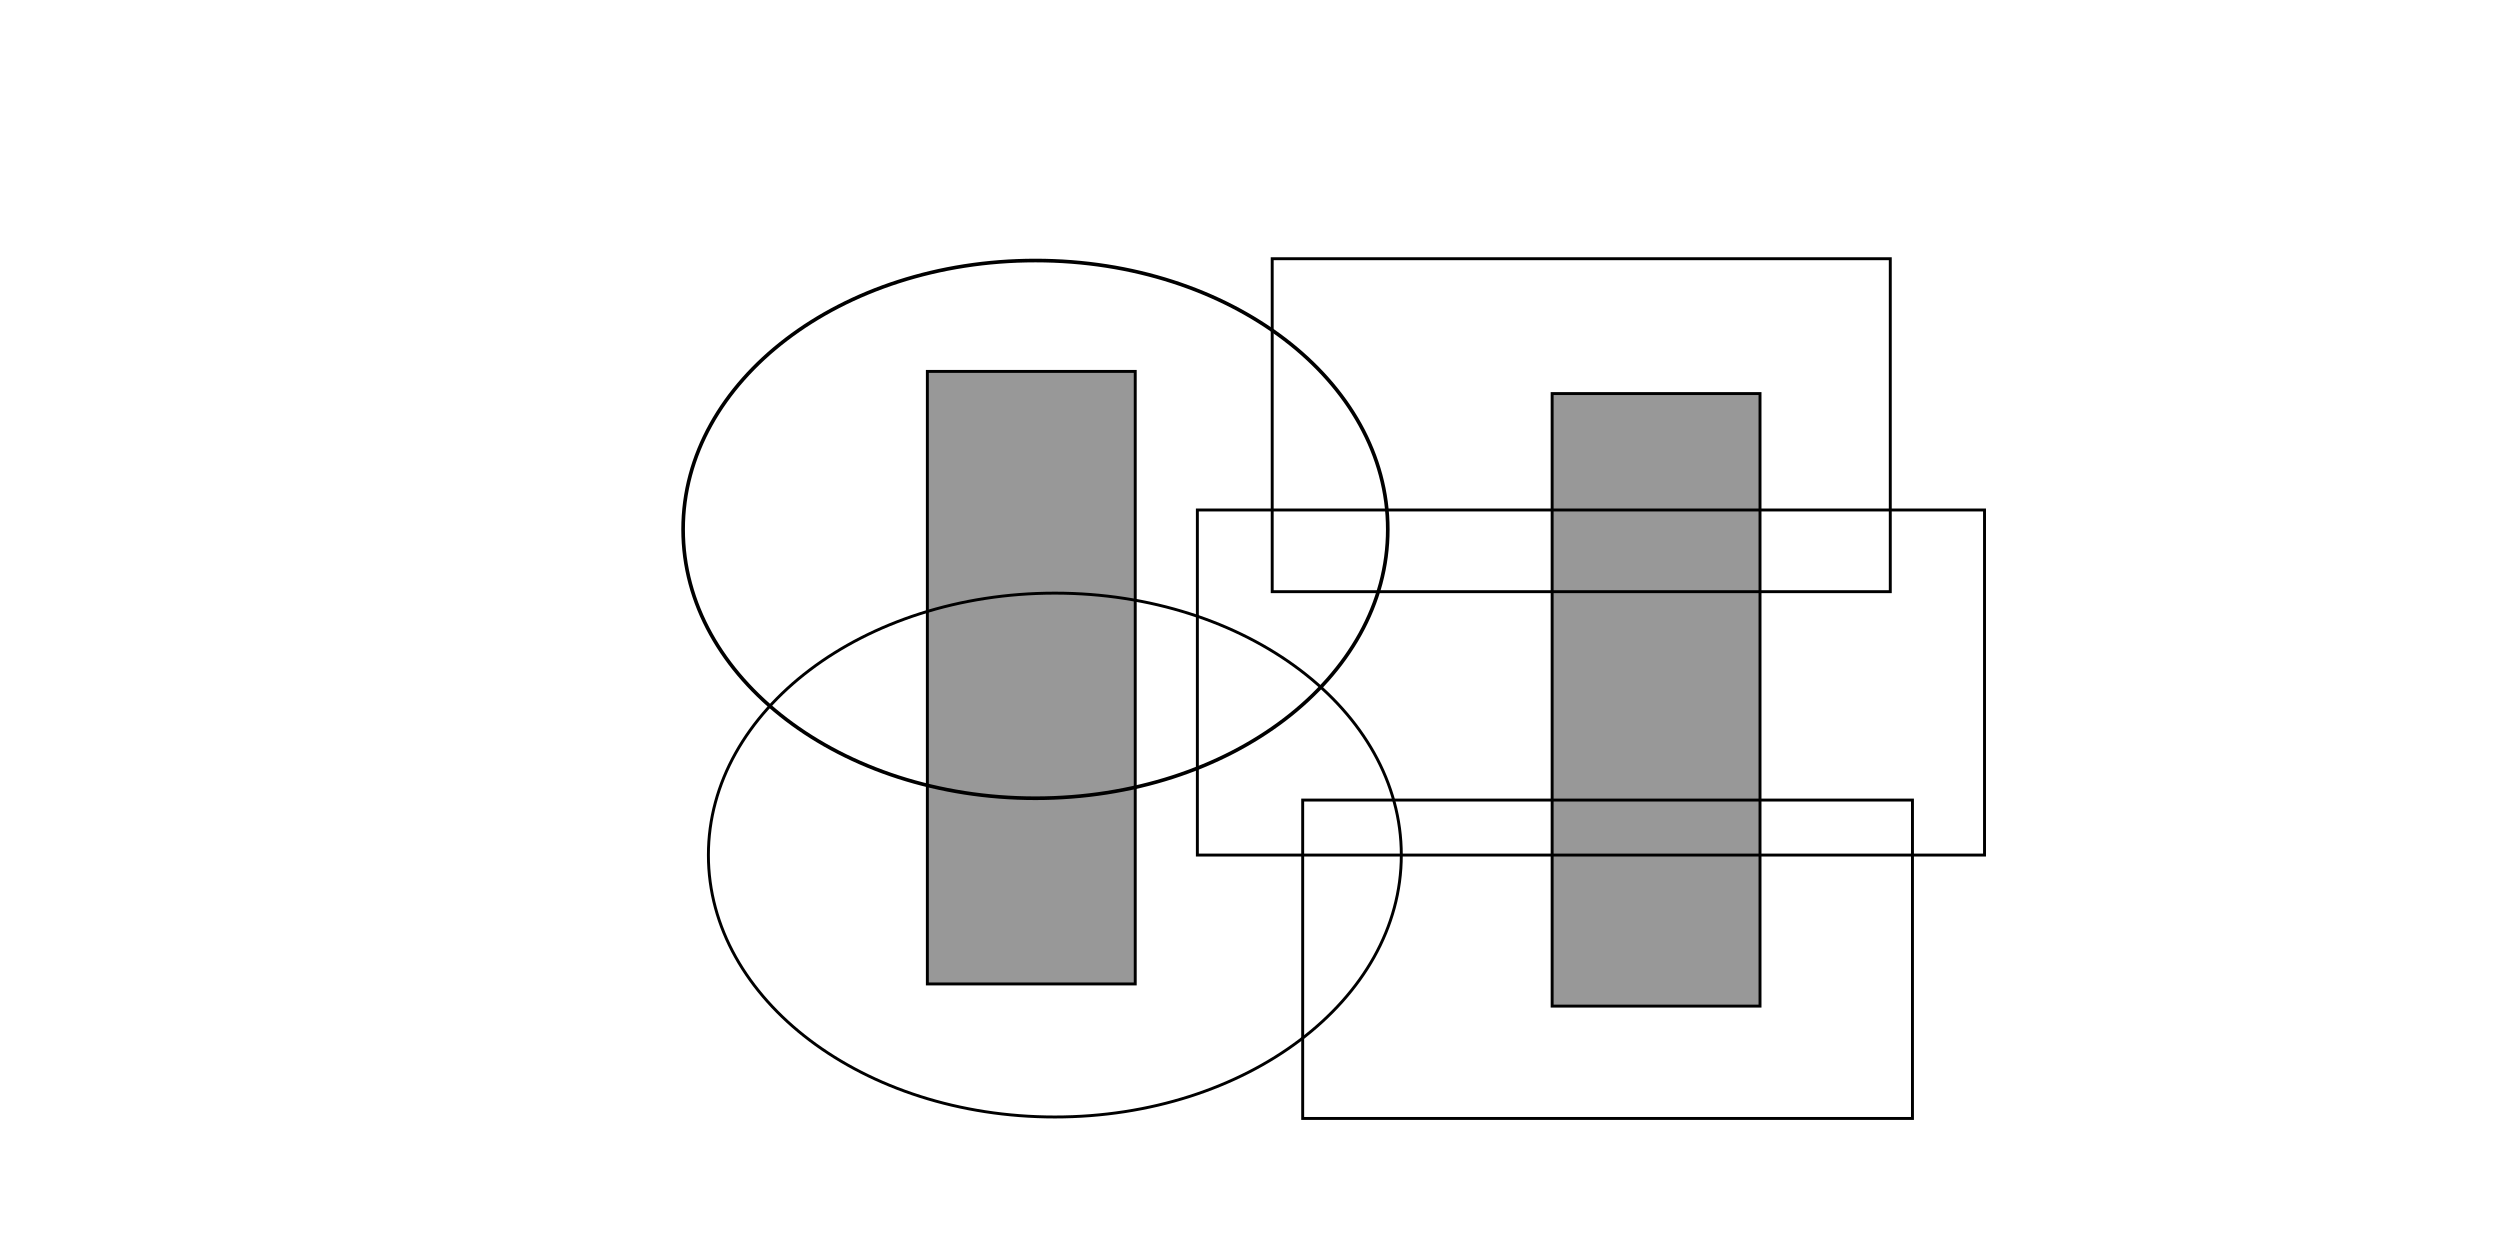
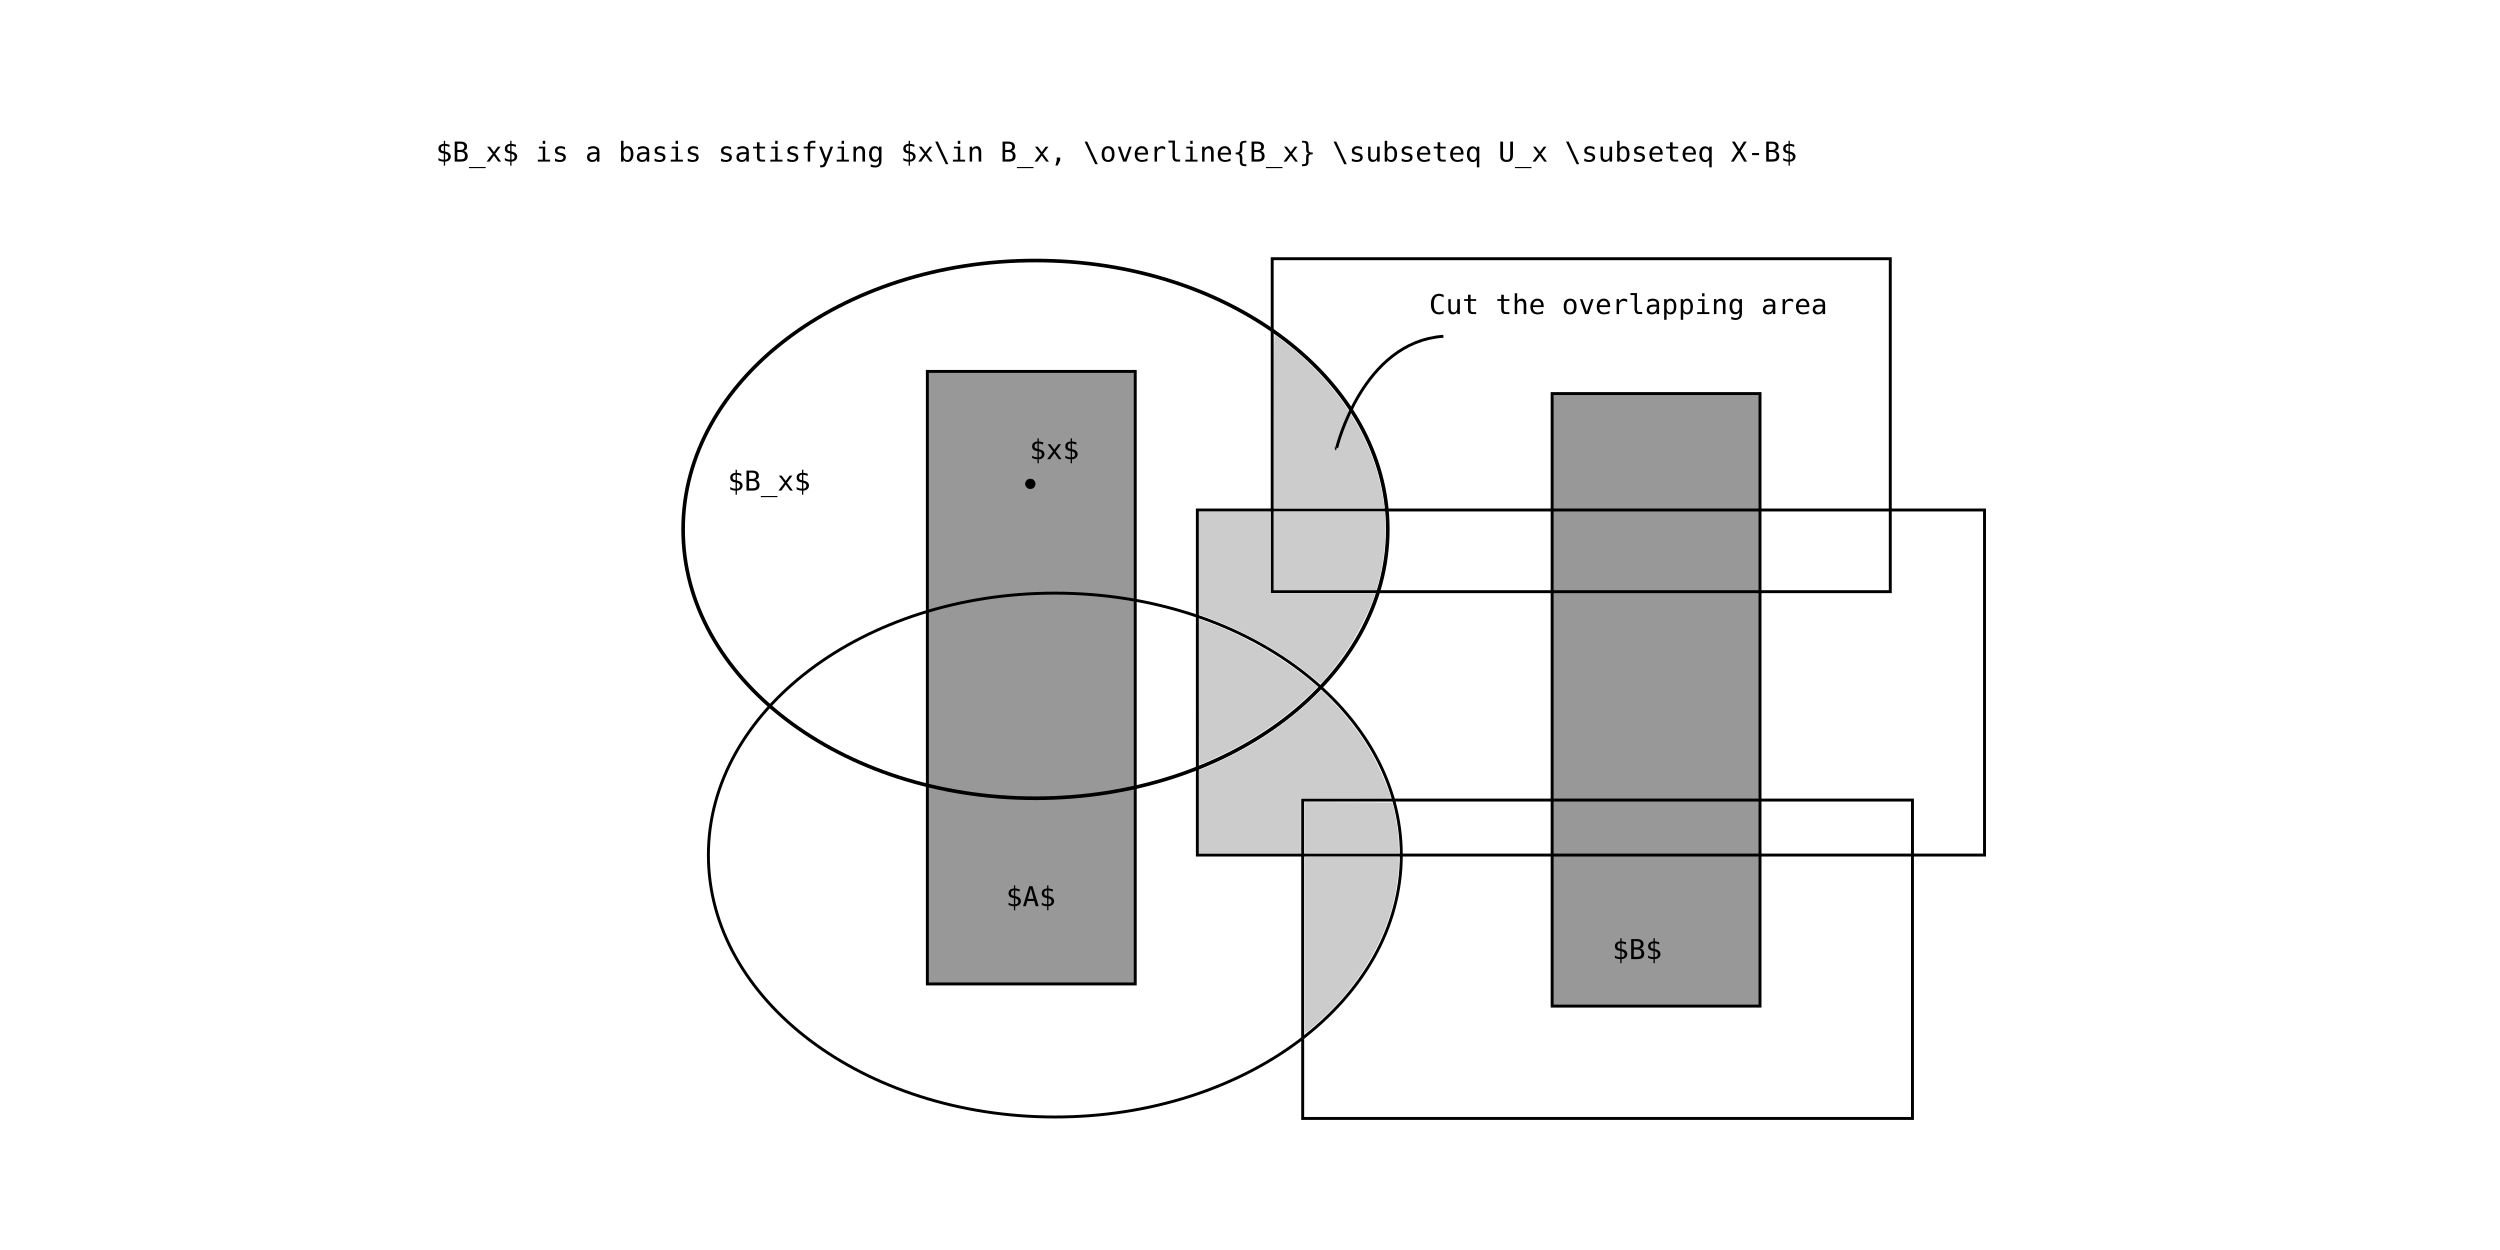
<svg xmlns="http://www.w3.org/2000/svg" width="240mm" height="120mm" viewBox="0 0 240 120" version="1.1" id="svg8">
  <defs id="defs2">
    <linearGradient id="swatch1">
      <stop style="stop-color:#000000;stop-opacity:1;" offset="0" id="stop1" />
    </linearGradient>
+     <marker id="marker-arrow-1.0616" orient="auto-start-reverse" refY="0" refX="0" markerHeight="1.690" markerWidth="0.911">
+       <g transform="scale(1.343431)" id="g1">
+         <path d="M -1.554,2.072 C -1.425,1.295 0,0.13 0.389,0 0,-0.13 -1.425,-1.295 -1.554,-2.072" style="fill:none;stroke:#000000;stroke-width:0.6;stroke-linecap:round;stroke-linejoin:round;stroke-miterlimit:10;stroke-dasharray:none;stroke-opacity:1" id="path1-3" />
+       </g>
+     </marker>
  </defs>
  <g id="layer1" transform="translate(0,-177)">
    <rect style="fill:#000000;fill-opacity:0.406;stroke:#000000;stroke-width:0.281" id="rect1" width="19.956" height="58.804" x="89.026" y="212.655" />
    <rect style="fill:#000000;fill-opacity:0.406;stroke:#000000;stroke-width:0.281" id="rect4" width="19.956" height="58.804" x="149.005" y="214.783" />
    <ellipse style="fill:none;fill-opacity:1;stroke:#000000;stroke-width:0.35;stroke-dasharray:none;stroke-opacity:1;marker-start:none;marker-end:none" id="path4" cx="99.403" cy="227.821" rx="33.824" ry="25.81" />
    <ellipse style="fill:none;fill-opacity:1;stroke:#000000;stroke-width:0.281;stroke-dasharray:none;stroke-opacity:1;marker-start:none;marker-end:none" id="path5" cx="101.266" cy="259.086" rx="33.26" ry="25.145" />
    <rect style="fill:none;fill-opacity:1;stroke:#000000;stroke-width:0.281;stroke-dasharray:none;stroke-opacity:1;marker-start:none;marker-end:none" id="rect5" width="59.336" height="31.964" x="122.131" y="201.837" />
    <rect style="fill:none;fill-opacity:1;stroke:#000000;stroke-width:0.281;stroke-dasharray:none;stroke-opacity:1;marker-start:none;marker-end:none" id="rect6" width="75.567" height="33.127" x="114.947" y="225.959" />
    <rect style="fill:none;fill-opacity:1;stroke:#000000;stroke-width:0.281;stroke-dasharray:none;stroke-opacity:1;marker-start:none;marker-end:none" id="rect7" width="58.538" height="30.565" x="125.058" y="253.806" />
+     <text style="font-size:2.646px;font-family:monospace;-inkscape-font-specification:'monospace, Normal';fill:#000000;fill-opacity:1;stroke:none;stroke-width:0.265" xml:space="preserve" id="text1" y="263.994" x="96.569">
+       <tspan id="tspan1" x="96.569" y="263.994" style="stroke-width:0.265">$A$</tspan>
+     </text>
+     <text style="font-size:2.646px;font-family:monospace;-inkscape-font-specification:'monospace, Normal';fill:#000000;fill-opacity:1;stroke:none;stroke-width:0.265" xml:space="preserve" id="text1-3" y="269.075" x="154.781">
+       <tspan id="tspan1-6" x="154.781" y="269.075" style="stroke-width:0.265">$B$</tspan>
+     </text>
+     <circle style="fill:#000000;fill-opacity:1;stroke:#000000;stroke-width:0.068;stroke-dasharray:none;stroke-opacity:1;marker-start:none;marker-end:none" id="path4-7" cx="98.912" cy="223.451" r="0.458" />
+     <text style="font-size:2.646px;font-family:monospace;-inkscape-font-specification:'monospace, Normal';fill:#000000;fill-opacity:1;stroke:none;stroke-width:0.265" xml:space="preserve" id="text1-5" y="221.085" x="98.831">
+       <tspan id="tspan1-3" x="98.831" y="221.085" style="stroke-width:0.265">$x$</tspan>
+     </text>
+     <text style="font-size:2.646px;font-family:monospace;-inkscape-font-specification:'monospace, Normal';fill:#000000;fill-opacity:1;stroke:none;stroke-width:0.265" xml:space="preserve" id="text1-56" y="224.096" x="69.85">
+       <tspan id="tspan1-2" x="69.85" y="224.096" style="stroke-width:0.265">$B_x$</tspan>
+     </text>
+     <text style="font-size:2.646px;font-family:monospace;-inkscape-font-specification:'monospace, Normal';fill:#000000;fill-opacity:1;stroke:none;stroke-width:0.265" xml:space="preserve" id="text1-9" y="192.516" x="41.839">
+       <tspan id="tspan1-1" x="41.839" y="192.516" style="stroke-width:0.265">$B_x$ is a basis satisfying $x\in B_x, \overline{B_x} \subseteq U_x \subseteq X-B$</tspan>
+     </text>
+     <text style="font-size:2.646px;font-family:monospace;-inkscape-font-specification:'monospace, Normal';fill:#000000;fill-opacity:1;stroke:none;stroke-width:0.265" xml:space="preserve" id="text1-6" y="207.152" x="137.194">
+       <tspan id="tspan1-7" x="137.194" y="207.152" style="stroke-width:0.265">Cut the overlapping area</tspan>
+     </text>
+     <path style="fill:#cccccc;fill-opacity:1;stroke:none;stroke-width:0.267;stroke-dasharray:none;stroke-opacity:1;marker-start:none;marker-end:none" d="m 462.226,152.829 c 0,-25.228 0.063,-31.535 0.314,-31.341 0.173,0.133 1.496,1.13 2.941,2.215 15.99,12.005 28.12,28.374 33.531,45.247 1.596,4.978 3.189,12.277 3.189,14.615 v 0.847 H 482.213 462.226 Z" id="path2" transform="matrix(0.2645833,0,0,0.2645833,0,177)" />
+     <path style="fill:#cccccc;fill-opacity:1;stroke:none;stroke-width:0.267;stroke-dasharray:none;stroke-opacity:1;marker-start:none;marker-end:none" d="m 462.226,199.875 v -14.205 h 20.079 20.079 l 0.16,1.166 c 0.288,2.104 0.167,9.084 -0.222,12.789 -0.48,4.57 -1.289,8.746 -2.545,13.134 l -0.378,1.32 h -18.587 -18.587 z" id="path3" transform="matrix(0.2645833,0,0,0.2645833,0,177)" />
+     <path style="fill:#cccccc;fill-opacity:1;stroke:none;stroke-width:0.377;stroke-dasharray:none;stroke-opacity:1;marker-start:none;marker-end:none" d="m 475.909,245.49 c -9.443,-7.836 -23.642,-16 -35.822,-20.596 l -5.067,-1.912 v -18.603 -18.603 h 12.978 12.978 v 14.755 14.755 h 19.014 19.014 l -0.902,2.578 c -1.589,4.54 -6.02,13.1 -9.34,18.044 -3.015,4.49 -9.042,12.089 -9.587,12.088 -0.134,-2.7e-4 -1.604,-1.129 -3.266,-2.509 z" id="path6" transform="matrix(0.2645833,0,0,0.2645833,0,177)" />
+     <path style="fill:#cccccc;fill-opacity:1;stroke:none;stroke-width:0.377;stroke-dasharray:none;stroke-opacity:1;marker-start:none;marker-end:none" d="M 435.02,251.03 V 224.55 l 2.933,1.081 c 13.204,4.864 26.527,12.43 36.99,21.007 l 3.179,2.606 -3.429,3.269 c -8.068,7.69 -18.41,14.884 -29.115,20.253 -3.396,1.703 -10.09,4.745 -10.441,4.745 -0.064,0 -0.116,-11.916 -0.116,-26.48 z" id="path7" transform="matrix(0.2645833,0,0,0.2645833,0,177)" />
+     <path style="fill:#cccccc;fill-opacity:1;stroke:none;stroke-width:0.377;stroke-dasharray:none;stroke-opacity:1;marker-start:none;marker-end:none" d="m 435.02,294.447 v -15.063 l 1.689,-0.627 c 2.882,-1.07 12.984,-6.031 16.669,-8.186 8.244,-4.822 16.146,-10.704 22.514,-16.758 l 3.587,-3.411 3.555,3.638 c 7.167,7.334 12.537,14.815 16.719,23.292 1.961,3.974 4.956,11.29 4.956,12.106 0,0.088 -7.36,0.16 -16.355,0.16 h -16.355 v 9.956 9.956 h -18.489 -18.489 z" id="path8" transform="matrix(0.2645833,0,0,0.2645833,0,177)" />
+     <path style="fill:#cccccc;fill-opacity:1;stroke:none;stroke-width:0.377;stroke-dasharray:none;stroke-opacity:1;marker-start:none;marker-end:none" d="m 473.42,300.262 v -9.248 l 15.902,0.092 15.902,0.093 0.625,2.667 c 0.909,3.883 1.704,9.939 1.704,12.99 v 2.654 h -17.067 -17.067 z" id="path9" transform="matrix(0.2645833,0,0,0.2645833,0,177)" />
+     <path style="fill:none;fill-opacity:1;stroke:#000000;stroke-width:0.281;stroke-dasharray:none;stroke-opacity:1;marker-start:none;marker-end:url(#marker-arrow-1.0616)" d="m 138.565,209.283 c -7.783,0.532 -10.244,10.71 -10.244,10.71" id="path1" />
+     <path style="fill:#cccccc;fill-opacity:1;stroke:none;stroke-width:0.377;stroke-dasharray:none;stroke-opacity:1;marker-start:none;marker-end:none" d="m 473.42,342.952 v -32.02 h 17.067 17.067 v 2.654 c 0,3.647 -0.908,9.839 -2.149,14.652 -3.974,15.415 -13.697,30.823 -26.73,42.362 -2.058,1.822 -4.082,3.551 -4.498,3.842 l -0.756,0.529 z" id="path10" transform="matrix(0.2645833,0,0,0.2645833,0,177)" />
  </g>
</svg>
